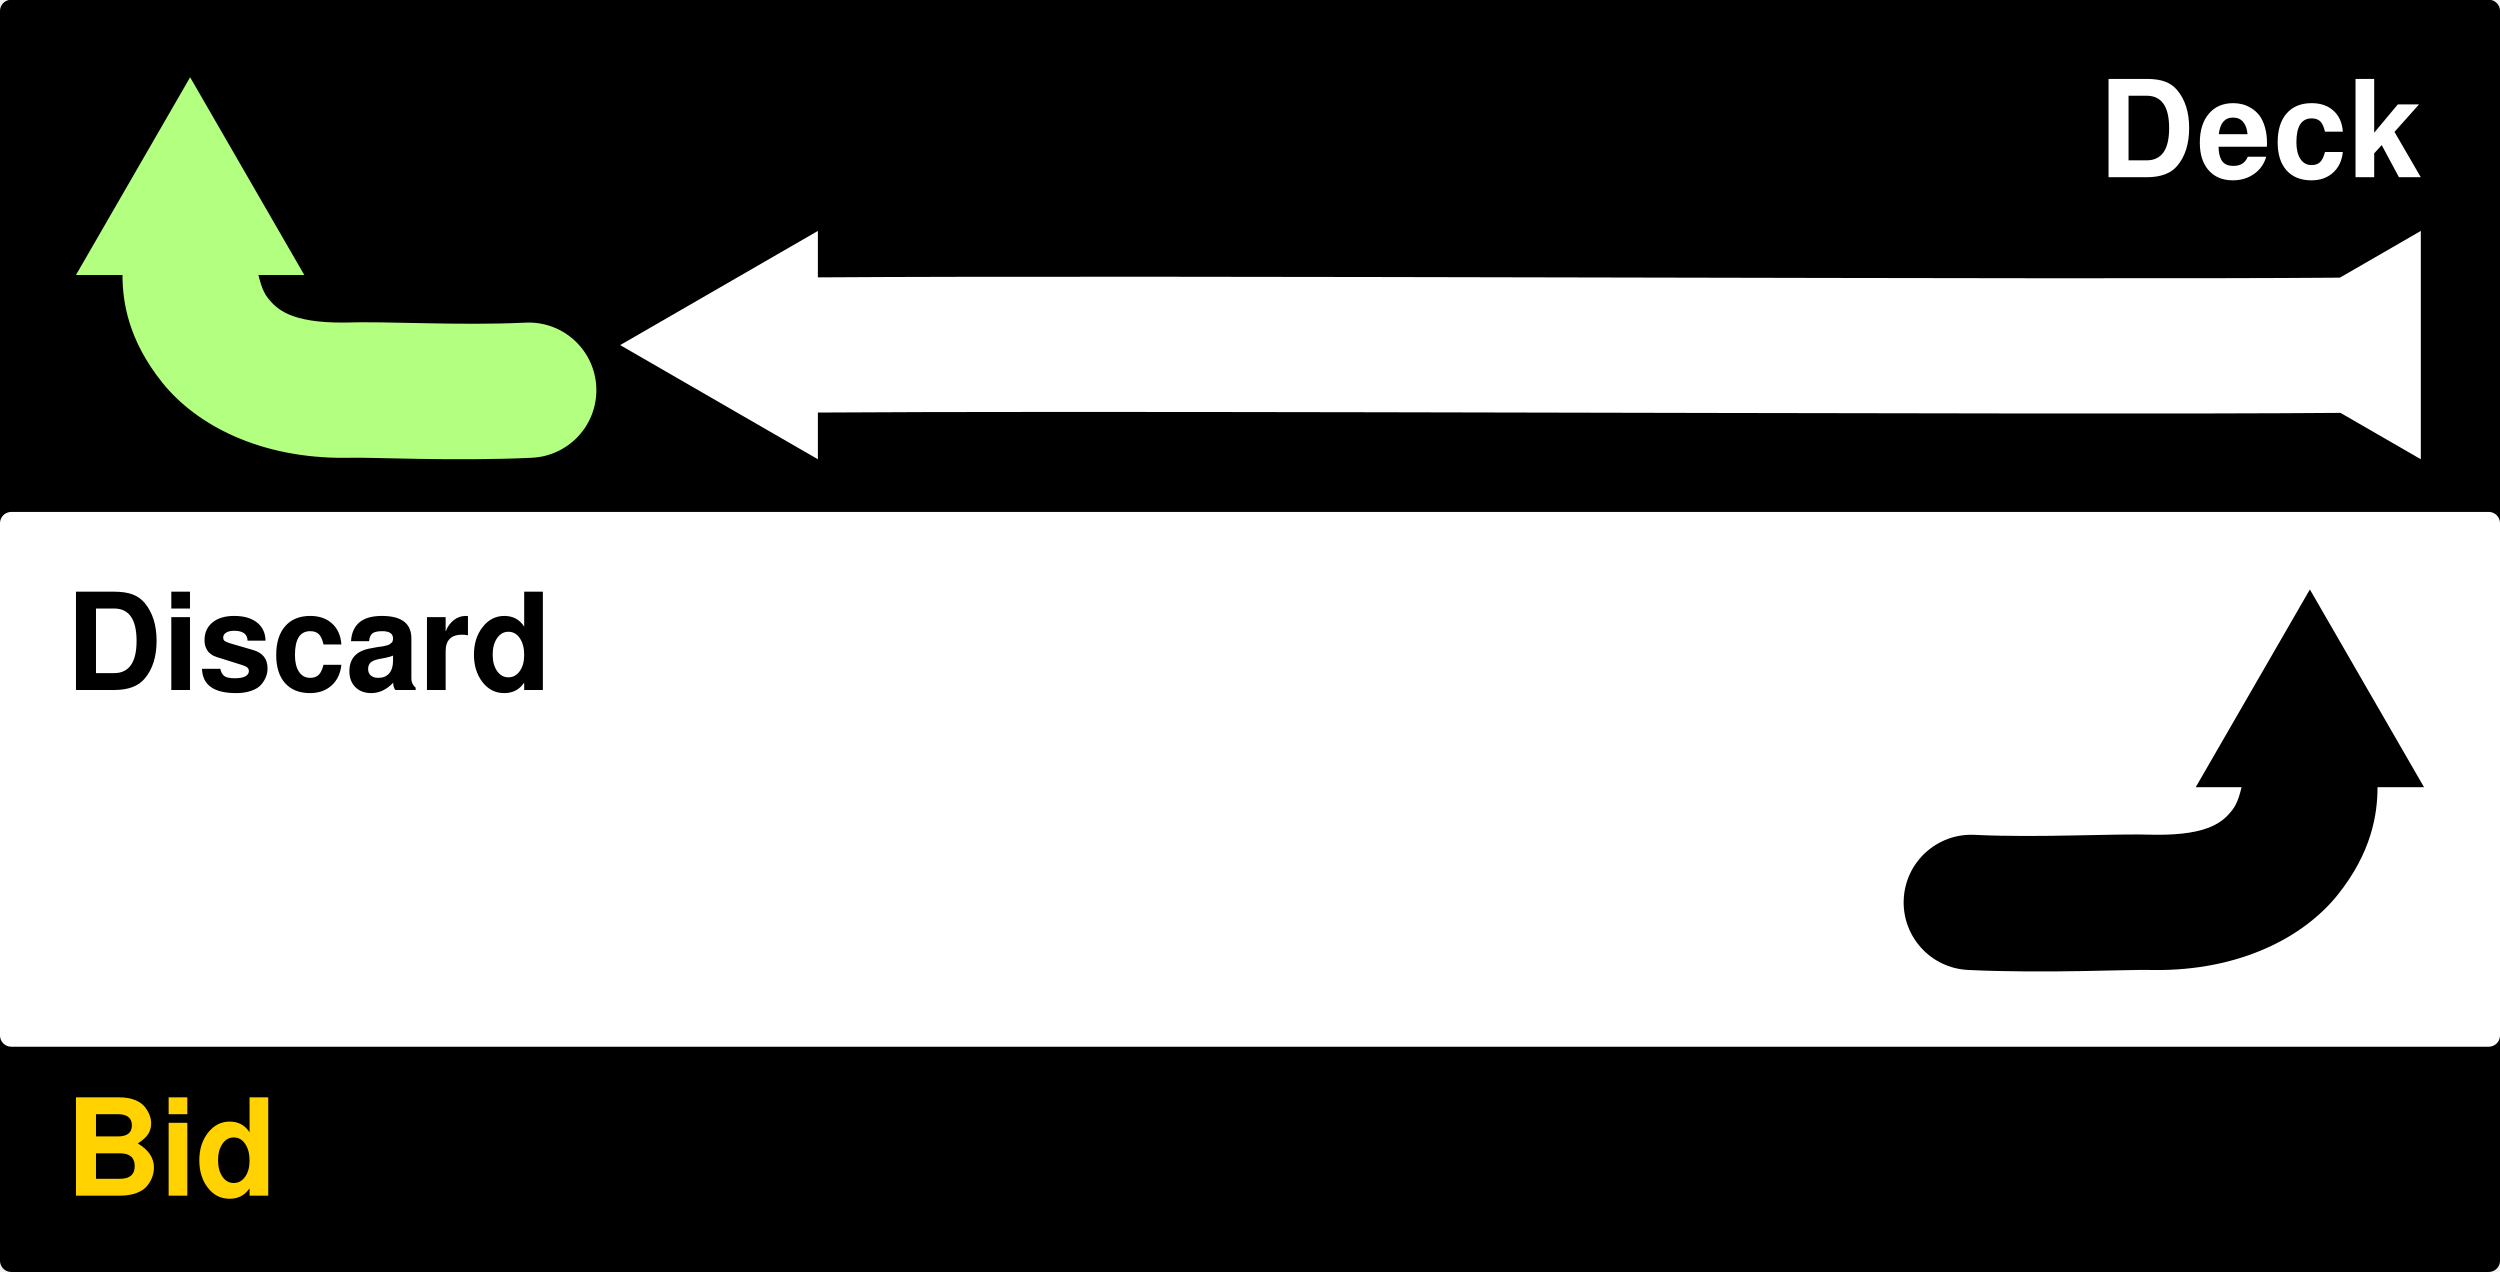
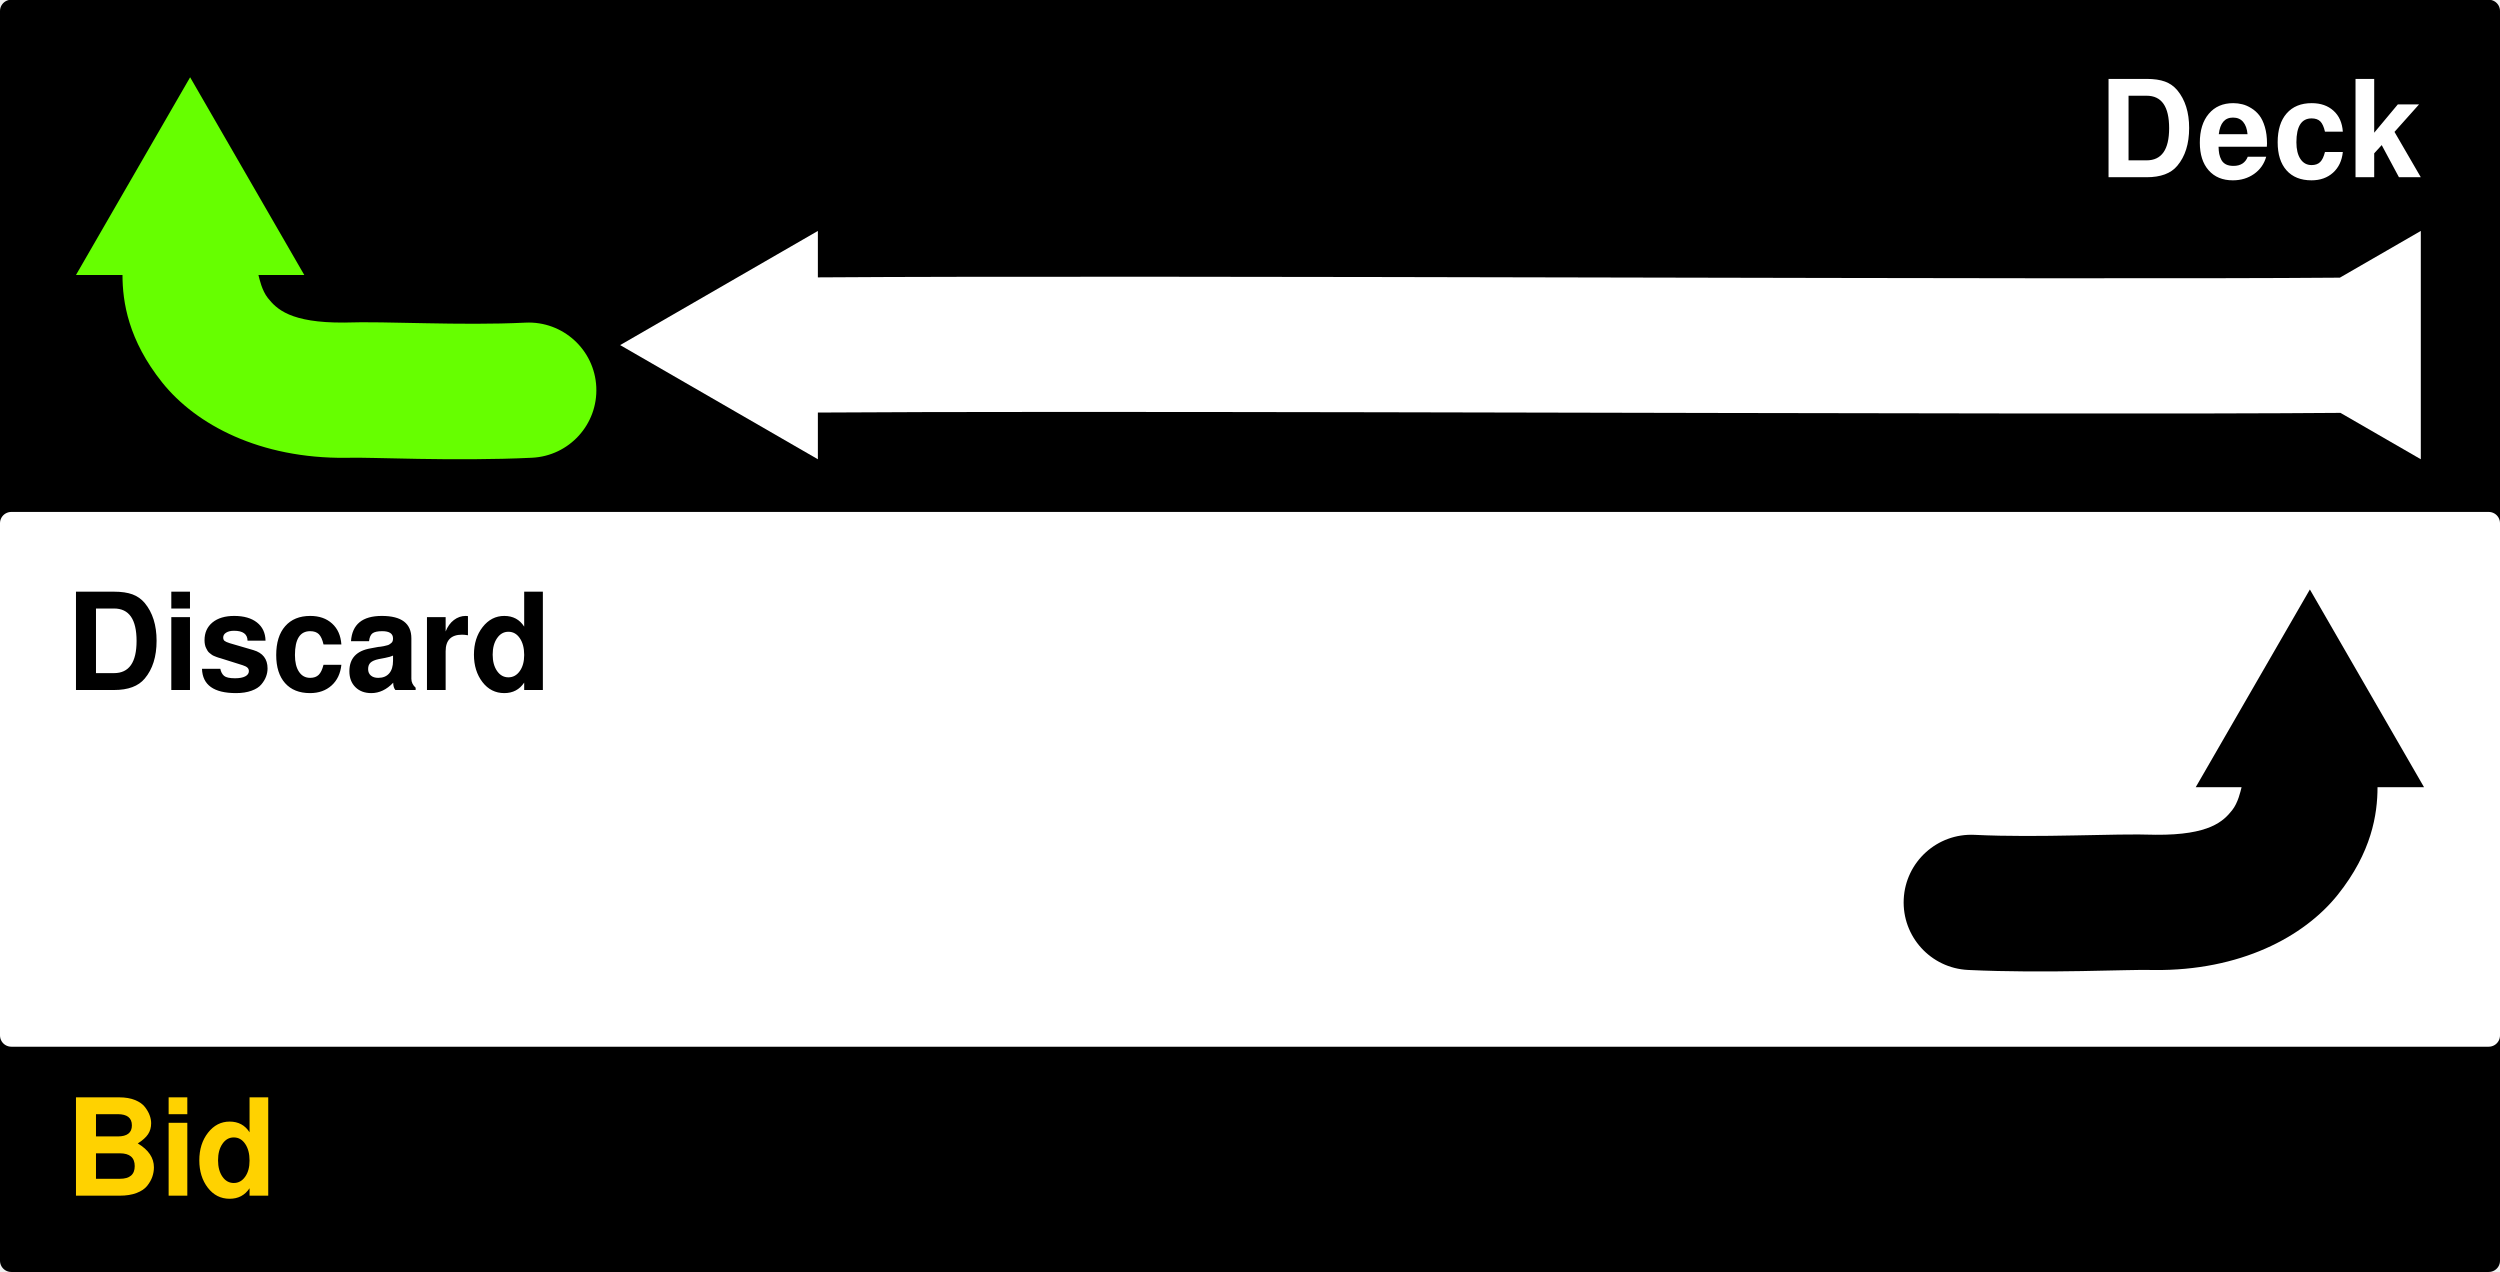
<svg xmlns="http://www.w3.org/2000/svg" width="1478.577" height="752.28" viewBox="0 0 1478.577 752.28" id="svg2" version="1.1" xml:space="preserve">
  <defs id="defs4" />
  <g id="layer1" transform="translate(643.8026,-1029.529)">
    <g id="g4158" transform="matrix(2,0,0,2,-1800,-1412.362)">
      <g id="g4546" transform="matrix(1.79048,0,0,1.112238,987.1999,-333.313)" style="fill:#b3b3b3" />
      <g id="g847" transform="matrix(1.1,0,0,1.1,-110.2742,-123.2605)">
        <rect transform="rotate(90)" y="-1294.841" x="1500.361" height="666.015" width="60.558" id="rect4183-8-5-9-3-6-3-7-5-6-1-7-1-1-3-9-7-2-5-7-2-6-1-2-2" style="fill:#000000;fill-opacity:1;stroke:#000000;stroke-width:6.065;stroke-linecap:round;stroke-linejoin:round;stroke-miterlimit:4;stroke-dasharray:none;stroke-opacity:1" ry="0" />
        <g id="g4546-2" transform="matrix(1.627709,0,0,1.011126,1011.421,-104.5906)" style="fill:#b3b3b3" />
        <g id="g4546-6" transform="matrix(1.627709,0,0,1.011126,882.8092,66.52339)" style="fill:#b3b3b3" />
        <g aria-label="SHIP" transform="matrix(0,0.3393939,-0.3393939,0,1083.087,1052.89)" id="text2762" style="font-weight:bold;font-size:85.77px;line-height:1.25;-inkscape-font-specification:'sans-serif, Bold';fill:#ffffff;stroke-width:1.339" />
        <g id="g4546-60" transform="matrix(1.627709,0,0,1.011126,1011.421,176.1832)" style="fill:#b3b3b3" />
        <g aria-label="SHIP" transform="matrix(0,0.3393939,-0.3393939,0,1211.699,1162.55)" id="text2762-8" style="font-weight:bold;font-size:85.77px;line-height:1.25;-inkscape-font-specification:'sans-serif, Bold';fill:#ffffff;stroke-width:1.339" />
        <rect transform="rotate(90)" y="-1294.841" x="1224.966" height="666.015" width="137.697" id="rect4183-8-5-9-3-6-3-7-5-6-1-7-1-1-3-9-7-2-5-7-2-6-1-2-28" style="fill:#000000;fill-opacity:1;stroke:#000000;stroke-width:6.065;stroke-linecap:round;stroke-linejoin:round;stroke-miterlimit:4;stroke-dasharray:none;stroke-opacity:1" ry="0" />
-         <path id="path283-2" style="color:#000000;fill:#b3ff80;fill-opacity:1;fill-rule:evenodd;stroke-width:1;stroke-linecap:round;-inkscape-stroke:none" d="m 676.905,1242.777 -30.69,53.157 h 12.506 l 0.004,0.257 -0.002,-0.257 c 0,7.246 1.566,17.502 10.685,28.908 9.12,11.405 26.316,20.466 49.404,20.241 h 0.268 l 0.269,-0.011 c 5.367,-0.211 28.549,0.998 49.458,-0.01 a 18.182,18.182 0 0 0 17.287,-19.033 18.182,18.182 0 0 0 -19.033,-17.287 c -17.833,0.858 -37.191,-0.422 -48.69,-0.023 0.03,-3e-4 0.056,0 0.086,9e-4 l -0.537,0.012 c 0.144,-0.01 0.304,-0.01 0.451,-0.013 -14.597,0.127 -18.26,-3.71 -20.56,-6.587 -1.609,-2.013 -2.271,-5.135 -2.541,-6.198 h 12.325 z" />
+         <path id="path283-2" style="color:#000000;fill:#66ff00;fill-opacity:1;fill-rule:evenodd;stroke-width:1;stroke-linecap:round;-inkscape-stroke:none" d="m 676.905,1242.777 -30.69,53.157 h 12.506 l 0.004,0.257 -0.002,-0.257 c 0,7.246 1.566,17.502 10.685,28.908 9.12,11.405 26.316,20.466 49.404,20.241 h 0.268 l 0.269,-0.011 c 5.367,-0.211 28.549,0.998 49.458,-0.01 a 18.182,18.182 0 0 0 17.287,-19.033 18.182,18.182 0 0 0 -19.033,-17.287 c -17.833,0.858 -37.191,-0.422 -48.69,-0.023 0.03,-3e-4 0.056,0 0.086,9e-4 l -0.537,0.012 c 0.144,-0.01 0.304,-0.01 0.451,-0.013 -14.597,0.127 -18.26,-3.71 -20.56,-6.587 -1.609,-2.013 -2.271,-5.135 -2.541,-6.198 h 12.325 z" />
        <path id="path4788-2-6" style="fill:#ffffff;fill-opacity:1;stroke:none;stroke-width:10.331;stroke-dasharray:none;stroke-dashoffset:0;stroke-opacity:0.511" d="m 845.664,1345.468 -53.156,-30.69 53.156,-30.69 v 12.486 c 90.677,-0.639 337.162,0.693 409.161,0.076 l 21.759,-12.562 v 61.38 l -21.598,-12.469 c -18.317,0.156 -46.739,0.197 -81.629,0.168 -104.931,-0.087 -260.346,-0.72 -327.693,-0.252 z" />
        <text xml:space="preserve" style="font-style:normal;font-variant:normal;font-weight:600;font-stretch:normal;font-size:36.079px;line-height:1.25;font-family:FreeSans;-inkscape-font-specification:'FreeSans, Semi-Bold';font-variant-ligatures:normal;font-variant-caps:normal;font-variant-numeric:normal;font-variant-east-asian:normal;fill:#ffffff;fill-opacity:1;stroke:none;stroke-width:0.455;stroke-opacity:1" x="1195.96" y="1263.07" id="text15701-9" transform="scale(0.9948168,1.00521)">
          <tspan id="tspan15699-2" style="font-style:normal;font-variant:normal;font-weight:600;font-stretch:normal;font-size:36.079px;font-family:FreeSans;-inkscape-font-specification:'FreeSans, Semi-Bold';font-variant-ligatures:normal;font-variant-caps:normal;font-variant-numeric:normal;font-variant-east-asian:normal;fill:#ffffff;fill-opacity:1;stroke:none;stroke-width:0.455;stroke-opacity:1" x="1195.96" y="1263.07">Deck</tspan>
          <tspan style="font-style:normal;font-variant:normal;font-weight:600;font-stretch:normal;font-size:36.079px;font-family:FreeSans;-inkscape-font-specification:'FreeSans, Semi-Bold';font-variant-ligatures:normal;font-variant-caps:normal;font-variant-numeric:normal;font-variant-east-asian:normal;fill:#ffffff;fill-opacity:1;stroke:none;stroke-width:0.455;stroke-opacity:1" x="1195.96" y="1308.168" id="tspan429" />
        </text>
        <rect transform="matrix(0,1,1,0,0,0)" y="628.826" x="1362.663" height="666.015" width="137.697" id="rect4183-8-5-9-3-6-3-7-5-6-1-7-1-1-3-9-7-2-5-7-2-6-1-2-28-3" style="fill:#ffffff;fill-opacity:1;stroke:#ffffff;stroke-width:6.065;stroke-linecap:round;stroke-linejoin:round;stroke-miterlimit:4;stroke-dasharray:none;stroke-opacity:1" ry="0" />
        <path id="path283-2-6" style="color:#000000;fill:#000000;fill-opacity:1;fill-rule:evenodd;stroke-width:1;stroke-linecap:round;-inkscape-stroke:none" d="m 1246.763,1380.474 30.69,53.157 h -12.506 v 0.257 -0.257 c 0,7.246 -1.566,17.502 -10.685,28.908 -9.12,11.405 -26.316,20.466 -49.404,20.241 h -0.268 l -0.269,-0.011 c -5.367,-0.211 -28.549,0.998 -49.458,-0.01 a 18.182,18.182 0 0 1 -17.287,-19.033 18.182,18.182 0 0 1 19.033,-17.287 c 17.833,0.858 37.191,-0.422 48.69,-0.023 -0.03,-3e-4 -0.056,0 -0.086,9e-4 l 0.537,0.012 c -0.144,-0.01 -0.304,-0.01 -0.451,-0.013 14.597,0.127 18.26,-3.71 20.56,-6.587 1.609,-2.013 2.271,-5.135 2.541,-6.198 h -12.325 z" />
        <text xml:space="preserve" style="font-style:normal;font-variant:normal;font-weight:600;font-stretch:normal;font-size:36.079px;line-height:1.25;font-family:FreeSans;-inkscape-font-specification:'FreeSans, Semi-Bold';font-variant-ligatures:normal;font-variant-caps:normal;font-variant-numeric:normal;font-variant-east-asian:normal;fill:#ffd200;fill-opacity:1;stroke:none;stroke-width:0.455;stroke-opacity:1" x="646.696" y="1535.442" id="text15701-9-8" transform="scale(0.9948168,1.00521)">
          <tspan id="tspan15699-2-7" style="font-style:normal;font-variant:normal;font-weight:600;font-stretch:normal;font-size:36.079px;font-family:FreeSans;-inkscape-font-specification:'FreeSans, Semi-Bold';font-variant-ligatures:normal;font-variant-caps:normal;font-variant-numeric:normal;font-variant-east-asian:normal;fill:#ffd200;fill-opacity:1;stroke:none;stroke-width:0.455;stroke-opacity:1" x="646.696" y="1535.442">Bid</tspan>
        </text>
        <text xml:space="preserve" style="font-style:normal;font-variant:normal;font-weight:600;font-stretch:normal;font-size:36.079px;line-height:1.25;font-family:FreeSans;-inkscape-font-specification:'FreeSans, Semi-Bold';font-variant-ligatures:normal;font-variant-caps:normal;font-variant-numeric:normal;font-variant-east-asian:normal;fill:#000000;fill-opacity:1;stroke:none;stroke-width:0.455;stroke-opacity:1" x="646.696" y="1400.206" id="text15701-9-8-9" transform="scale(0.9948168,1.00521)">
          <tspan id="tspan15699-2-7-2" style="font-style:normal;font-variant:normal;font-weight:600;font-stretch:normal;font-size:36.079px;font-family:FreeSans;-inkscape-font-specification:'FreeSans, Semi-Bold';font-variant-ligatures:normal;font-variant-caps:normal;font-variant-numeric:normal;font-variant-east-asian:normal;fill:#000000;fill-opacity:1;stroke:none;stroke-width:0.455;stroke-opacity:1" x="646.696" y="1400.206">Discard</tspan>
        </text>
      </g>
    </g>
  </g>
</svg>
